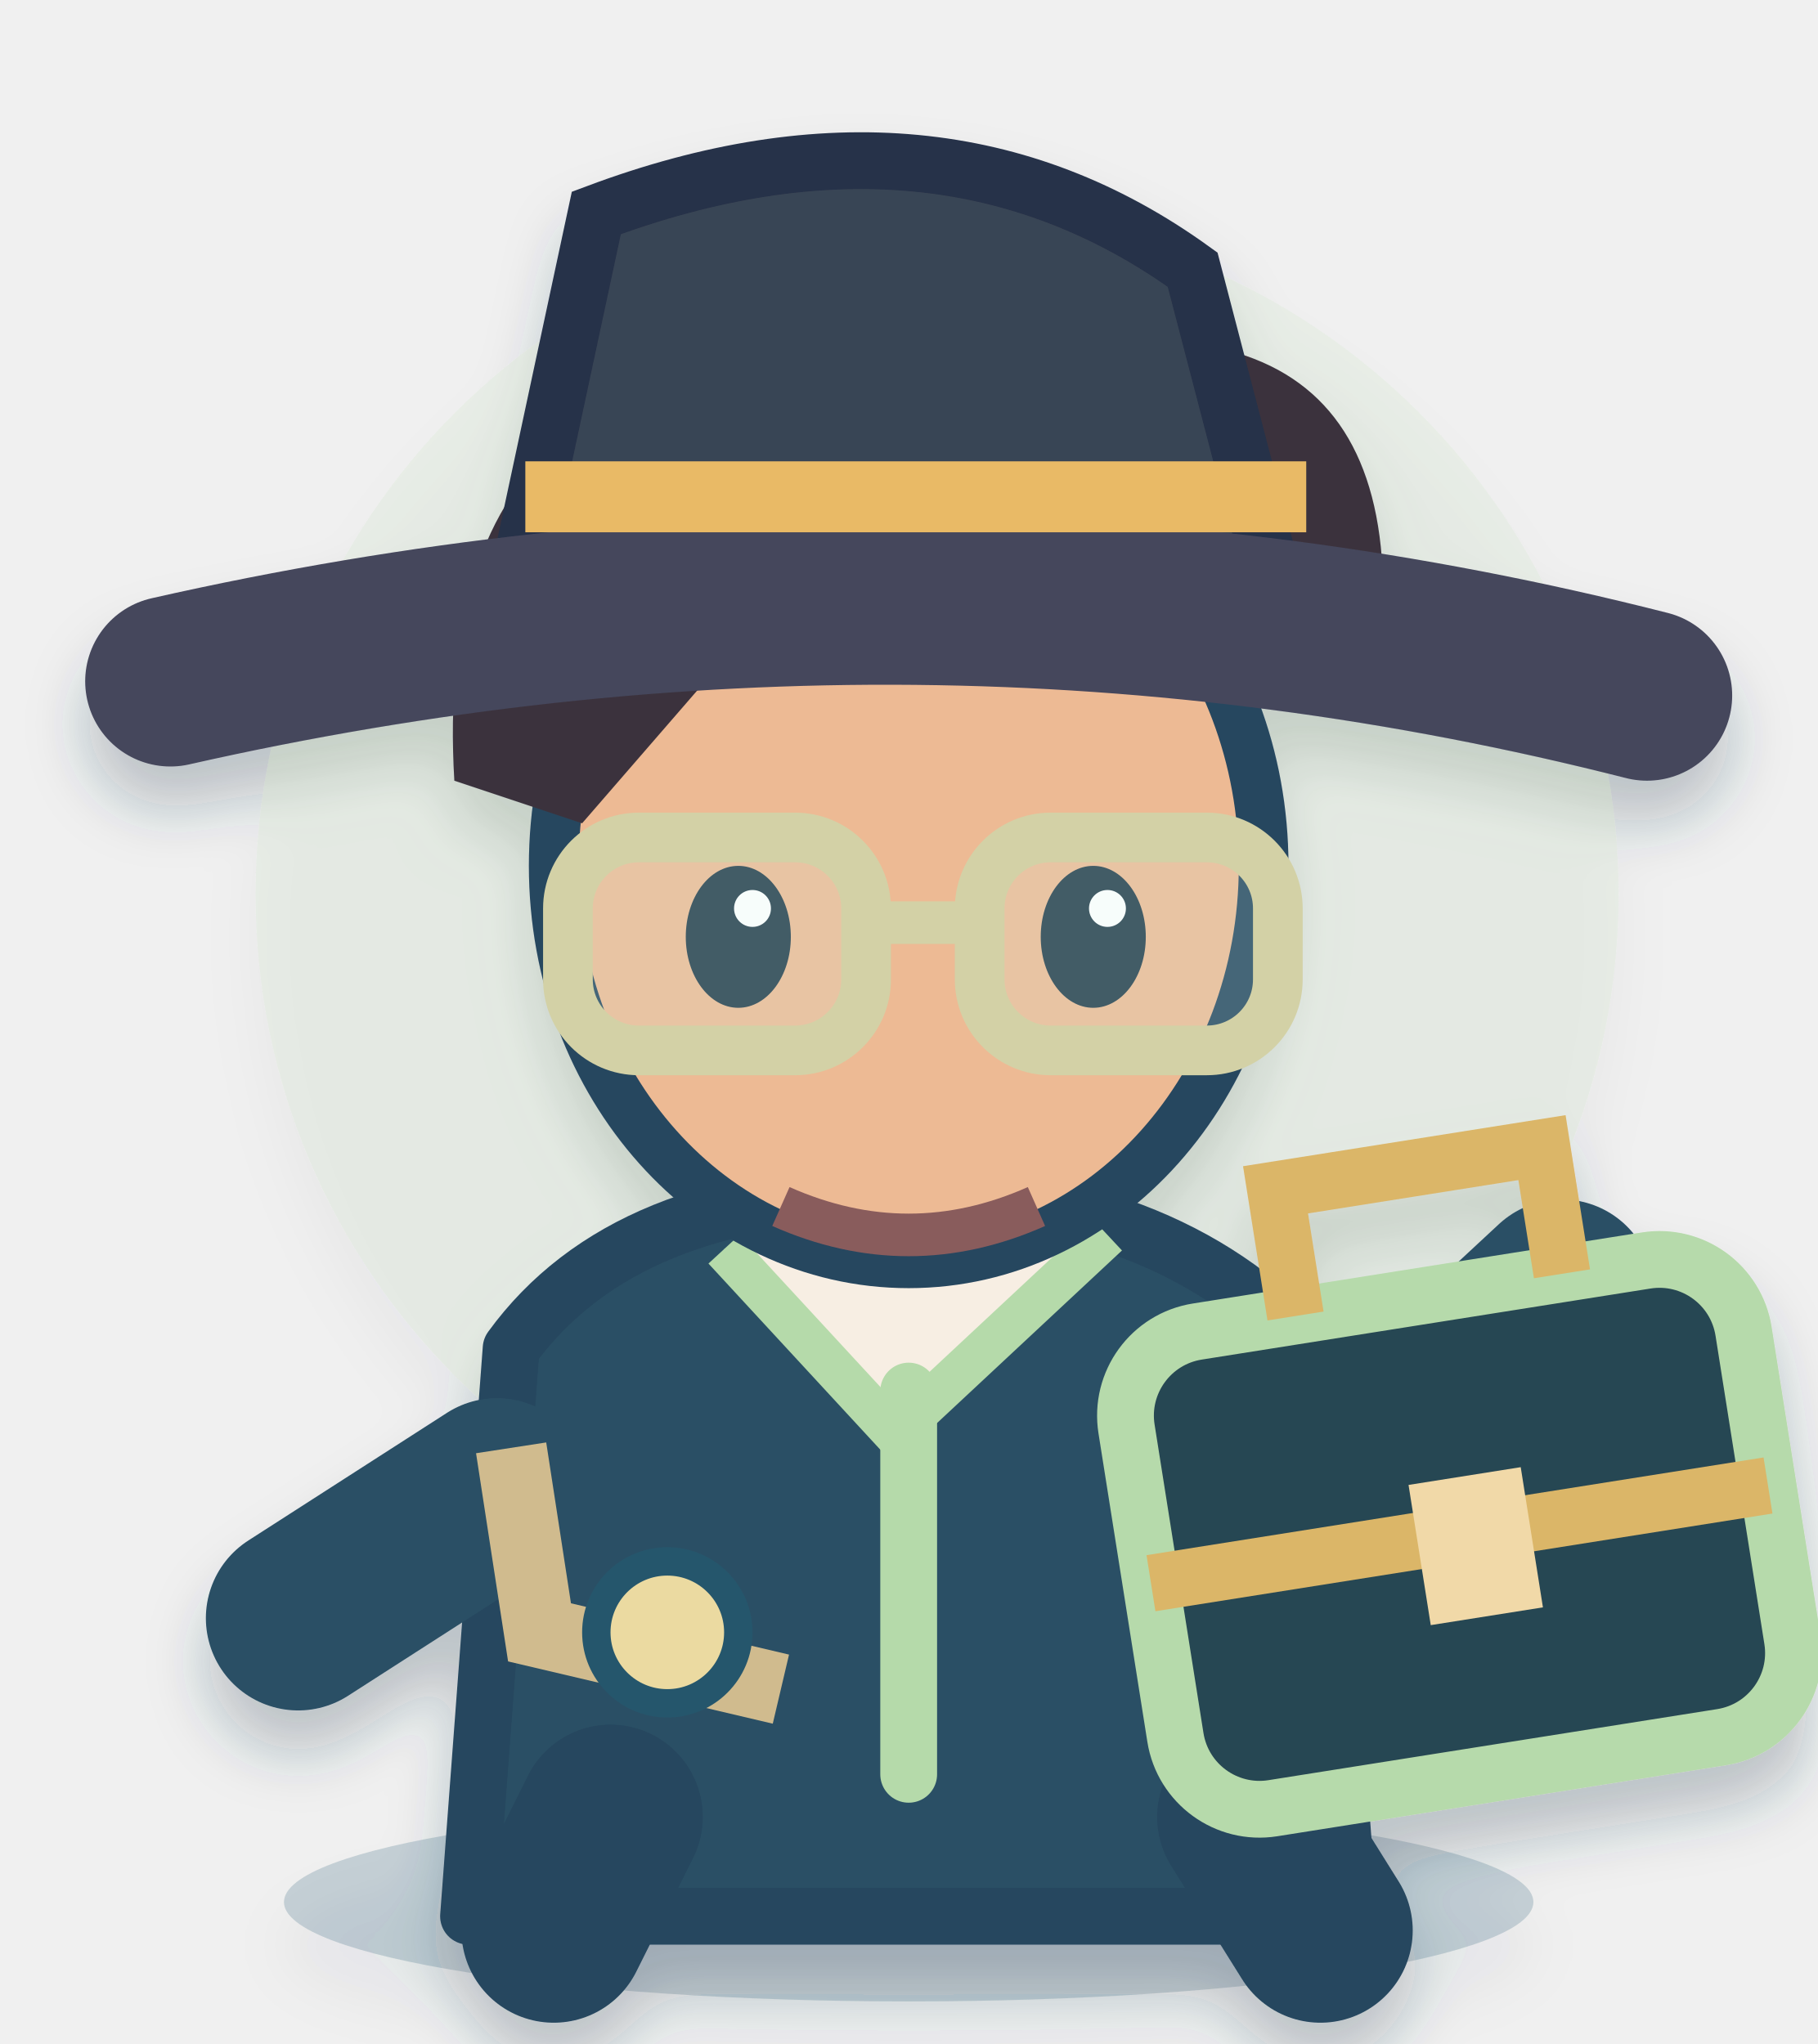
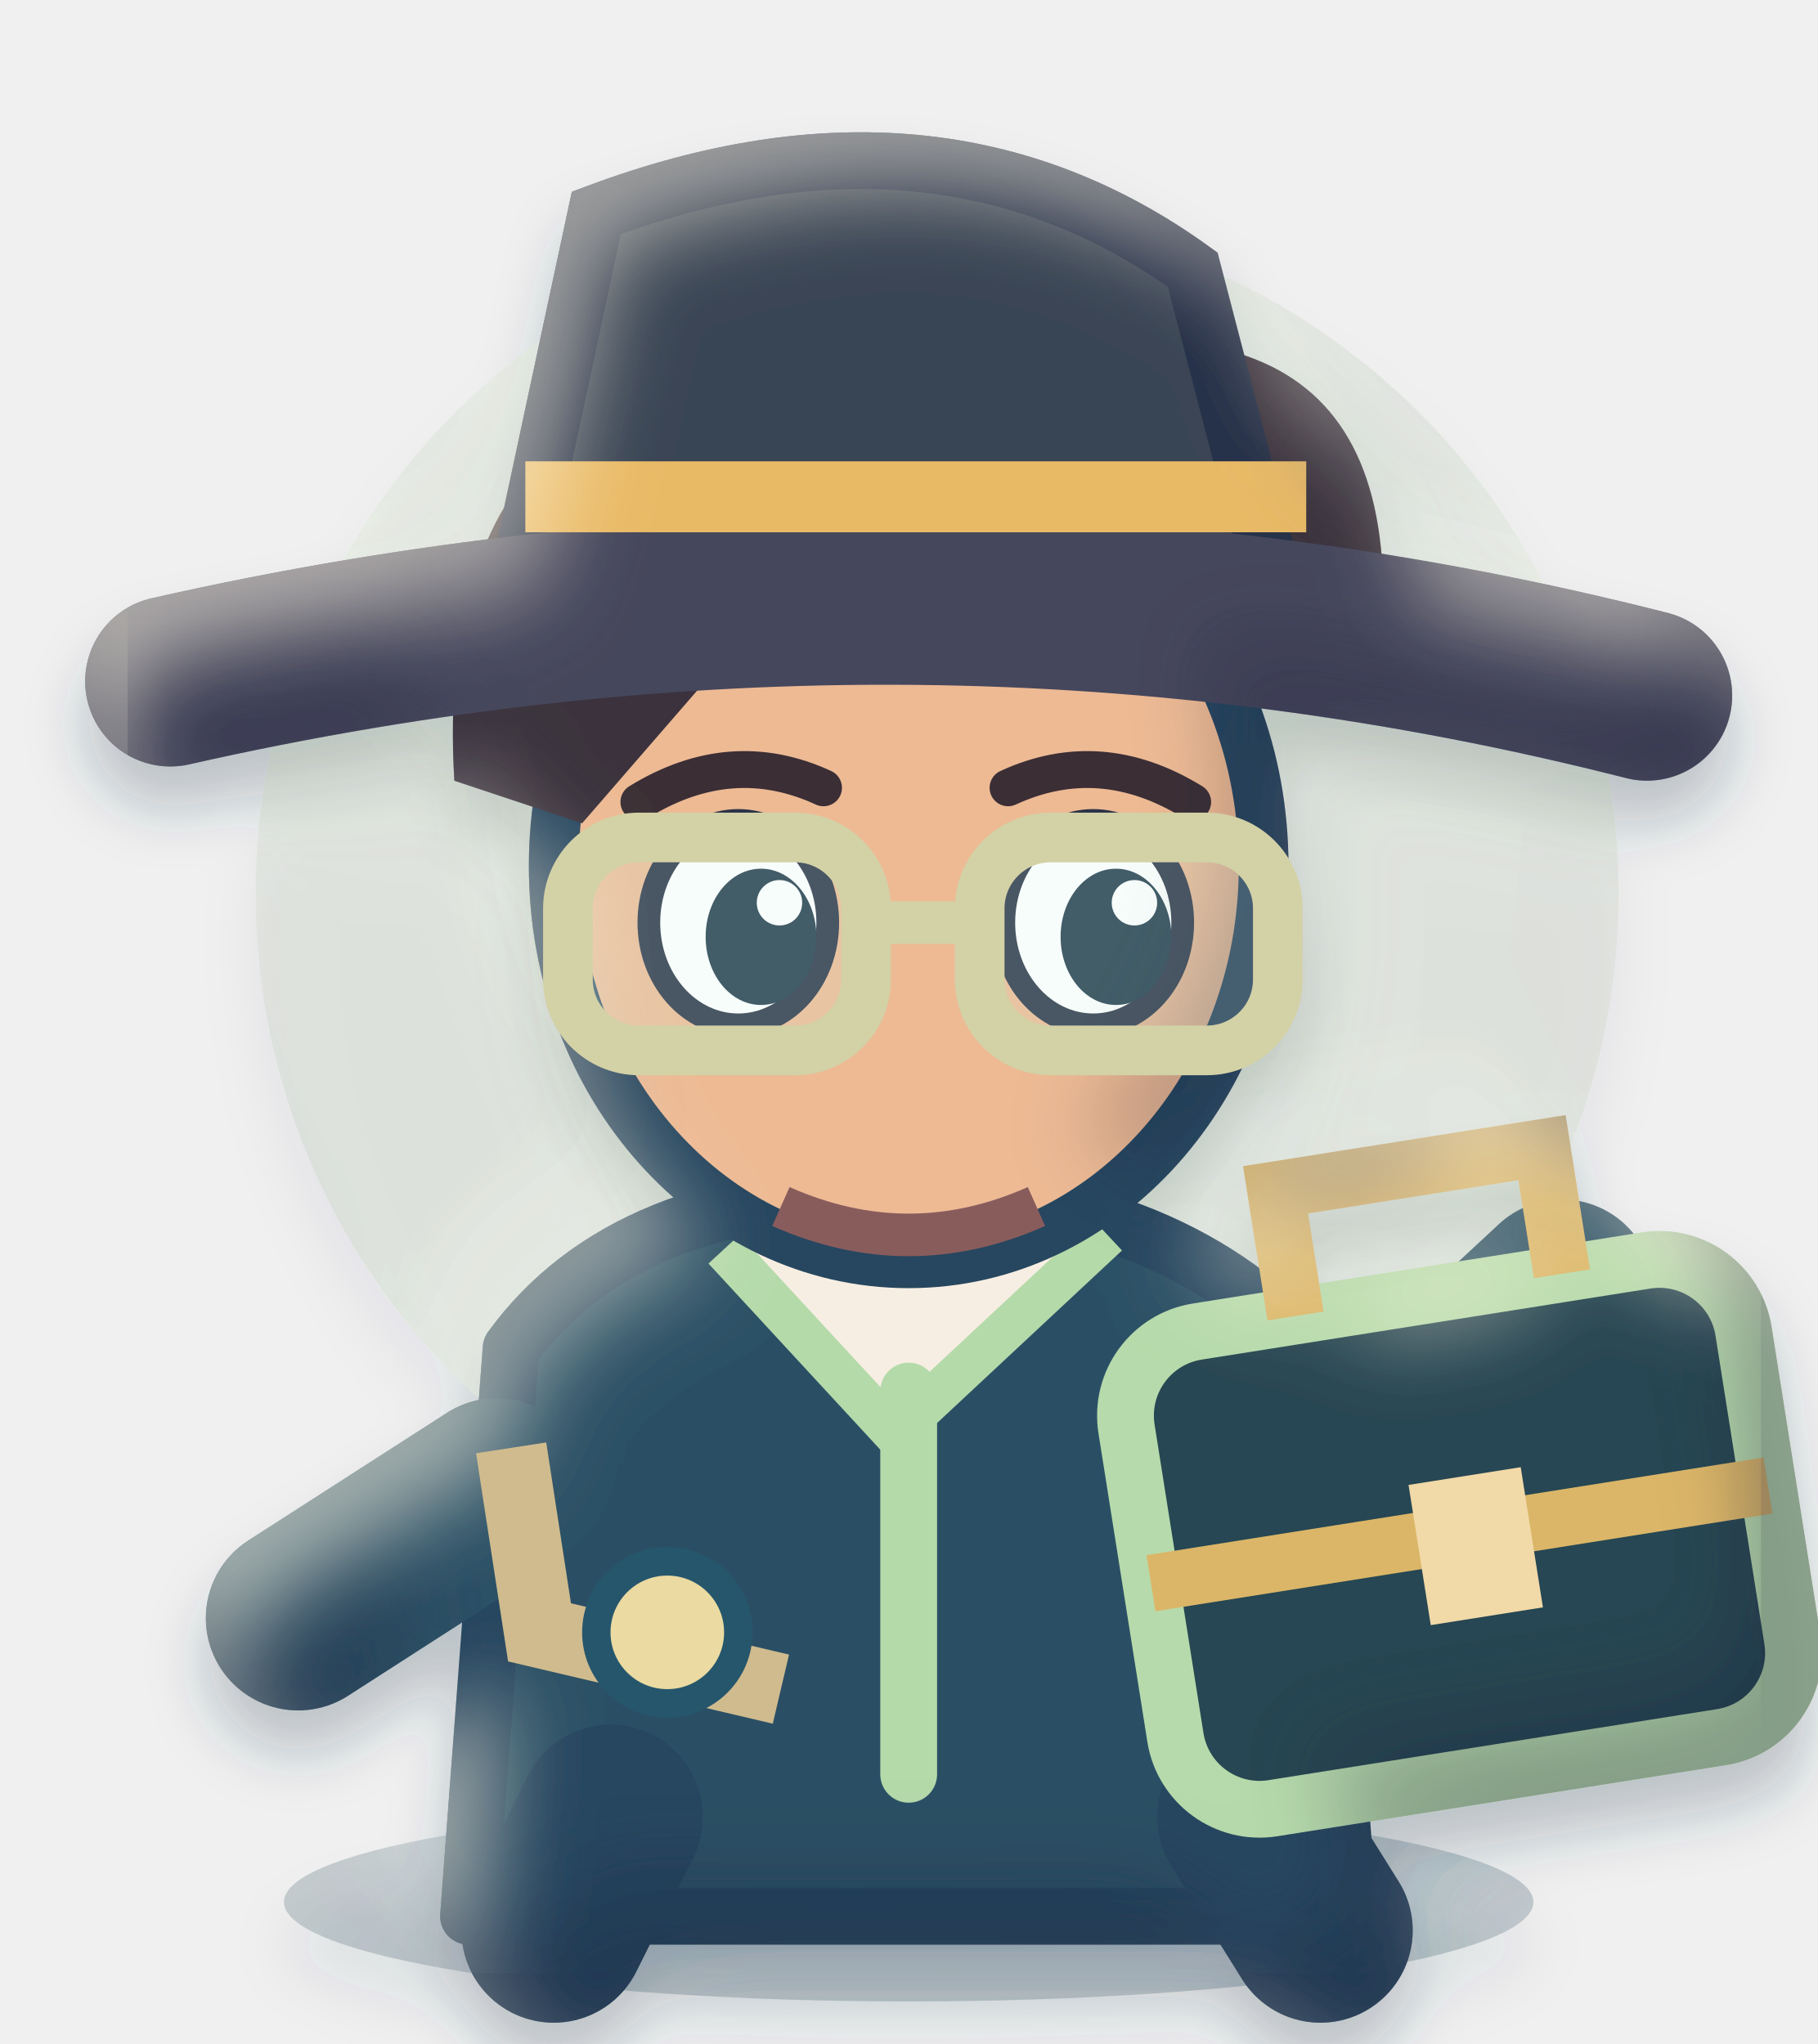
<svg xmlns="http://www.w3.org/2000/svg" viewBox="0 0 128 144" role="img" aria-labelledby="title-private_executor">
  <defs>
    <filter id="shadow" x="-25%" y="-25%" width="150%" height="150%">
      <feDropShadow dx="0" dy="3" stdDeviation="2" flood-color="#163950" flood-opacity=".25" />
    </filter>
+     <filter id="vol" x="-5%" y="-5%" width="110%" height="110%" color-interpolation-filters="sRGB">
+       <feGaussianBlur in="SourceAlpha" stdDeviation="3" result="b" />
+       <feOffset in="b" dx="3" dy="4" result="lo" />
+       <feComposite in="SourceAlpha" in2="lo" operator="out" result="rim" />
+       <feFlood flood-color="#fff8e4" flood-opacity=".55" />
+       <feComposite in2="rim" operator="in" result="light" />
+       <feOffset in="b" dx="-4" dy="-5" result="so" />
+       <feComposite in="SourceAlpha" in2="so" operator="out" result="edge" />
+       <feFlood flood-color="#1c1d3a" flood-opacity=".32" />
+       <feComposite in2="edge" operator="in" result="shade" />
+       <feMerge>
+         <feMergeNode in="SourceGraphic" />
+         <feMergeNode in="light" />
+         <feMergeNode in="shade" />
+       </feMerge>
+     </filter>
  </defs>
  <g filter="url(#shadow)">
-     <ellipse cx="64" cy="134" rx="44" ry="7" fill="#0d3e58" opacity=".18" />
-     <circle cx="66" cy="63" r="48" fill="#b5daaa" opacity=".13" />
-     <path d="M33 135L36 95Q44 84 63 84Q82 84 92 95L95 135Z" fill="#2b5065" stroke="#26465f" stroke-width="4" stroke-linejoin="round" />
-     <path d="M35 105L21 114M96 104L110 91" stroke="#2b5065" stroke-width="13" stroke-linecap="round" />
-     <path d="M43 128L39 136M88 128L93 136" stroke="#26465f" stroke-width="13" stroke-linecap="round" />
-     <path d="M51 88L63 101 78 87" fill="#f7eee3" stroke="#b5daaa" stroke-width="3" />
-     <path d="M64 98V125" stroke="#b5daaa" stroke-width="4" stroke-linecap="round" />
-     <ellipse cx="64" cy="61" rx="25" ry="28" fill="#edba94" stroke="#26465f" stroke-width="3.5" />
-     <path d="M32 55Q30 21 67 26Q101 17 97 48Q79 38 54 43L41 58Z" fill="#3b333d" />
-     <ellipse cx="52" cy="66" rx="3.7" ry="5" fill="#223a4a" />
-     <ellipse cx="77" cy="66" rx="3.7" ry="5" fill="#223a4a" />
-     <circle cx="53" cy="64" r="1.3" fill="#fff" />
-     <circle cx="78" cy="64" r="1.3" fill="#fff" />
-     <path d="M55 85Q64 89 73 85" fill="none" stroke="#895b5c" stroke-width="3" />
-     <path d="M36 43L42 15Q66 6 84 19L90 42Z" fill="#394454" stroke="#253048" stroke-width="4" />
-     <path d="M12 48Q65 36 116 49" fill="none" stroke="#45465c" stroke-width="12" stroke-linecap="round" />
-     <path d="M37 35H92" stroke="#e9ba66" stroke-width="5" />
-     <g transform="translate(103 103) rotate(-9)">
-       <rect x="-23" y="-12" width="44" height="34" rx="6" fill="#274652" stroke="#b6daab" stroke-width="4" />
-       <path d="M-10-12V-21H9V-12M-23 5H21" stroke="#dbb668" stroke-width="4" fill="none" />
-       <rect x="-4" y="1" width="8" height="10" fill="#f1d9a8" />
+     <g filter="url(#vol)">
+       <ellipse cx="64" cy="134" rx="44" ry="7" fill="#0d3e58" opacity=".18" />
+       <circle cx="66" cy="63" r="48" fill="#b5daaa" opacity=".13" />
+       <path d="M33 135L36 95Q44 84 63 84Q82 84 92 95L95 135Z" fill="#2b5065" stroke="#26465f" stroke-width="4" stroke-linejoin="round" />
+       <path d="M35 105L21 114M96 104L110 91" stroke="#2b5065" stroke-width="13" stroke-linecap="round" />
+       <path d="M43 128L39 136M88 128L93 136" stroke="#26465f" stroke-width="13" stroke-linecap="round" />
+       <path d="M51 88L63 101 78 87" fill="#f7eee3" stroke="#b5daaa" stroke-width="3" />
+       <path d="M64 98V125" stroke="#b5daaa" stroke-width="4" stroke-linecap="round" />
+       <ellipse cx="64" cy="61" rx="25" ry="28" fill="#edba94" stroke="#26465f" stroke-width="3.5" />
+       <path d="M32 55Q30 21 67 26Q101 17 97 48Q79 38 54 43L41 58Z" fill="#3b333d" />
+       <ellipse cx="52" cy="65" rx="6.3" ry="7.2" fill="#fff" stroke="#2a3346" stroke-width="1.6" />
+       <ellipse cx="53.6" cy="66" rx="3.9" ry="4.8" fill="#223a4a" />
+       <circle cx="54.9" cy="63.6" r="1.6" fill="#fff" />
+       <ellipse cx="77" cy="65" rx="6.3" ry="7.2" fill="#fff" stroke="#2a3346" stroke-width="1.6" />
+       <ellipse cx="78.6" cy="66" rx="3.9" ry="4.8" fill="#223a4a" />
+       <circle cx="79.9" cy="63.6" r="1.6" fill="#fff" />
+       <path d="M45 56.5Q51.5 52.5 58 55.5M71 55.5Q77.5 52.5 84 56.5" fill="none" stroke="#3b2f36" stroke-width="2.6" stroke-linecap="round" />
+       <path d="M55 85Q64 89 73 85" fill="none" stroke="#895b5c" stroke-width="3" />
+       <path d="M36 43L42 15Q66 6 84 19L90 42Z" fill="#394454" stroke="#253048" stroke-width="4" />
+       <path d="M12 48Q65 36 116 49" fill="none" stroke="#45465c" stroke-width="12" stroke-linecap="round" />
+       <path d="M37 35H92" stroke="#e9ba66" stroke-width="5" />
+       <g transform="translate(103 103) rotate(-9)">
+         <rect x="-23" y="-12" width="44" height="34" rx="6" fill="#274652" stroke="#b6daab" stroke-width="4" />
+         <path d="M-10-12V-21H9V-12M-23 5H21" stroke="#dbb668" stroke-width="4" fill="none" />
+         <rect x="-4" y="1" width="8" height="10" fill="#f1d9a8" />
+       </g>
+     </g>
+     <g aria-label="Дорогий годинник та окуляри">
+       <rect x="40" y="59" width="21" height="15" rx="5" stroke="#d3d1a6" stroke-width="3.5" fill="#d5f7e9" fill-opacity=".18" />
+       <rect x="69" y="59" width="21" height="15" rx="5" stroke="#d3d1a6" stroke-width="3.5" fill="#d5f7e9" fill-opacity=".18" />
+       <path d="M61 65H69" stroke="#d3d1a6" stroke-width="3" />
+       <path d="M36 102L38 115 55 119" fill="none" stroke="#d0bb8e" stroke-width="5" />
+       <circle cx="47" cy="115" r="5" fill="#ebdaa1" stroke="#25566c" stroke-width="2" />
    </g>
  </g>
-   <g aria-label="Дорогий годинник та окуляри">
-     <rect x="40" y="59" width="21" height="15" rx="5" stroke="#d3d1a6" stroke-width="3.5" fill="#d5f7e9" fill-opacity=".18" />
-     <rect x="69" y="59" width="21" height="15" rx="5" stroke="#d3d1a6" stroke-width="3.5" fill="#d5f7e9" fill-opacity=".18" />
-     <path d="M61 65H69" stroke="#d3d1a6" stroke-width="3" />
-     <path d="M36 102L38 115 55 119" fill="none" stroke="#d0bb8e" stroke-width="5" />
-     <circle cx="47" cy="115" r="5" fill="#ebdaa1" stroke="#25566c" stroke-width="2" />
-   </g>
</svg>
